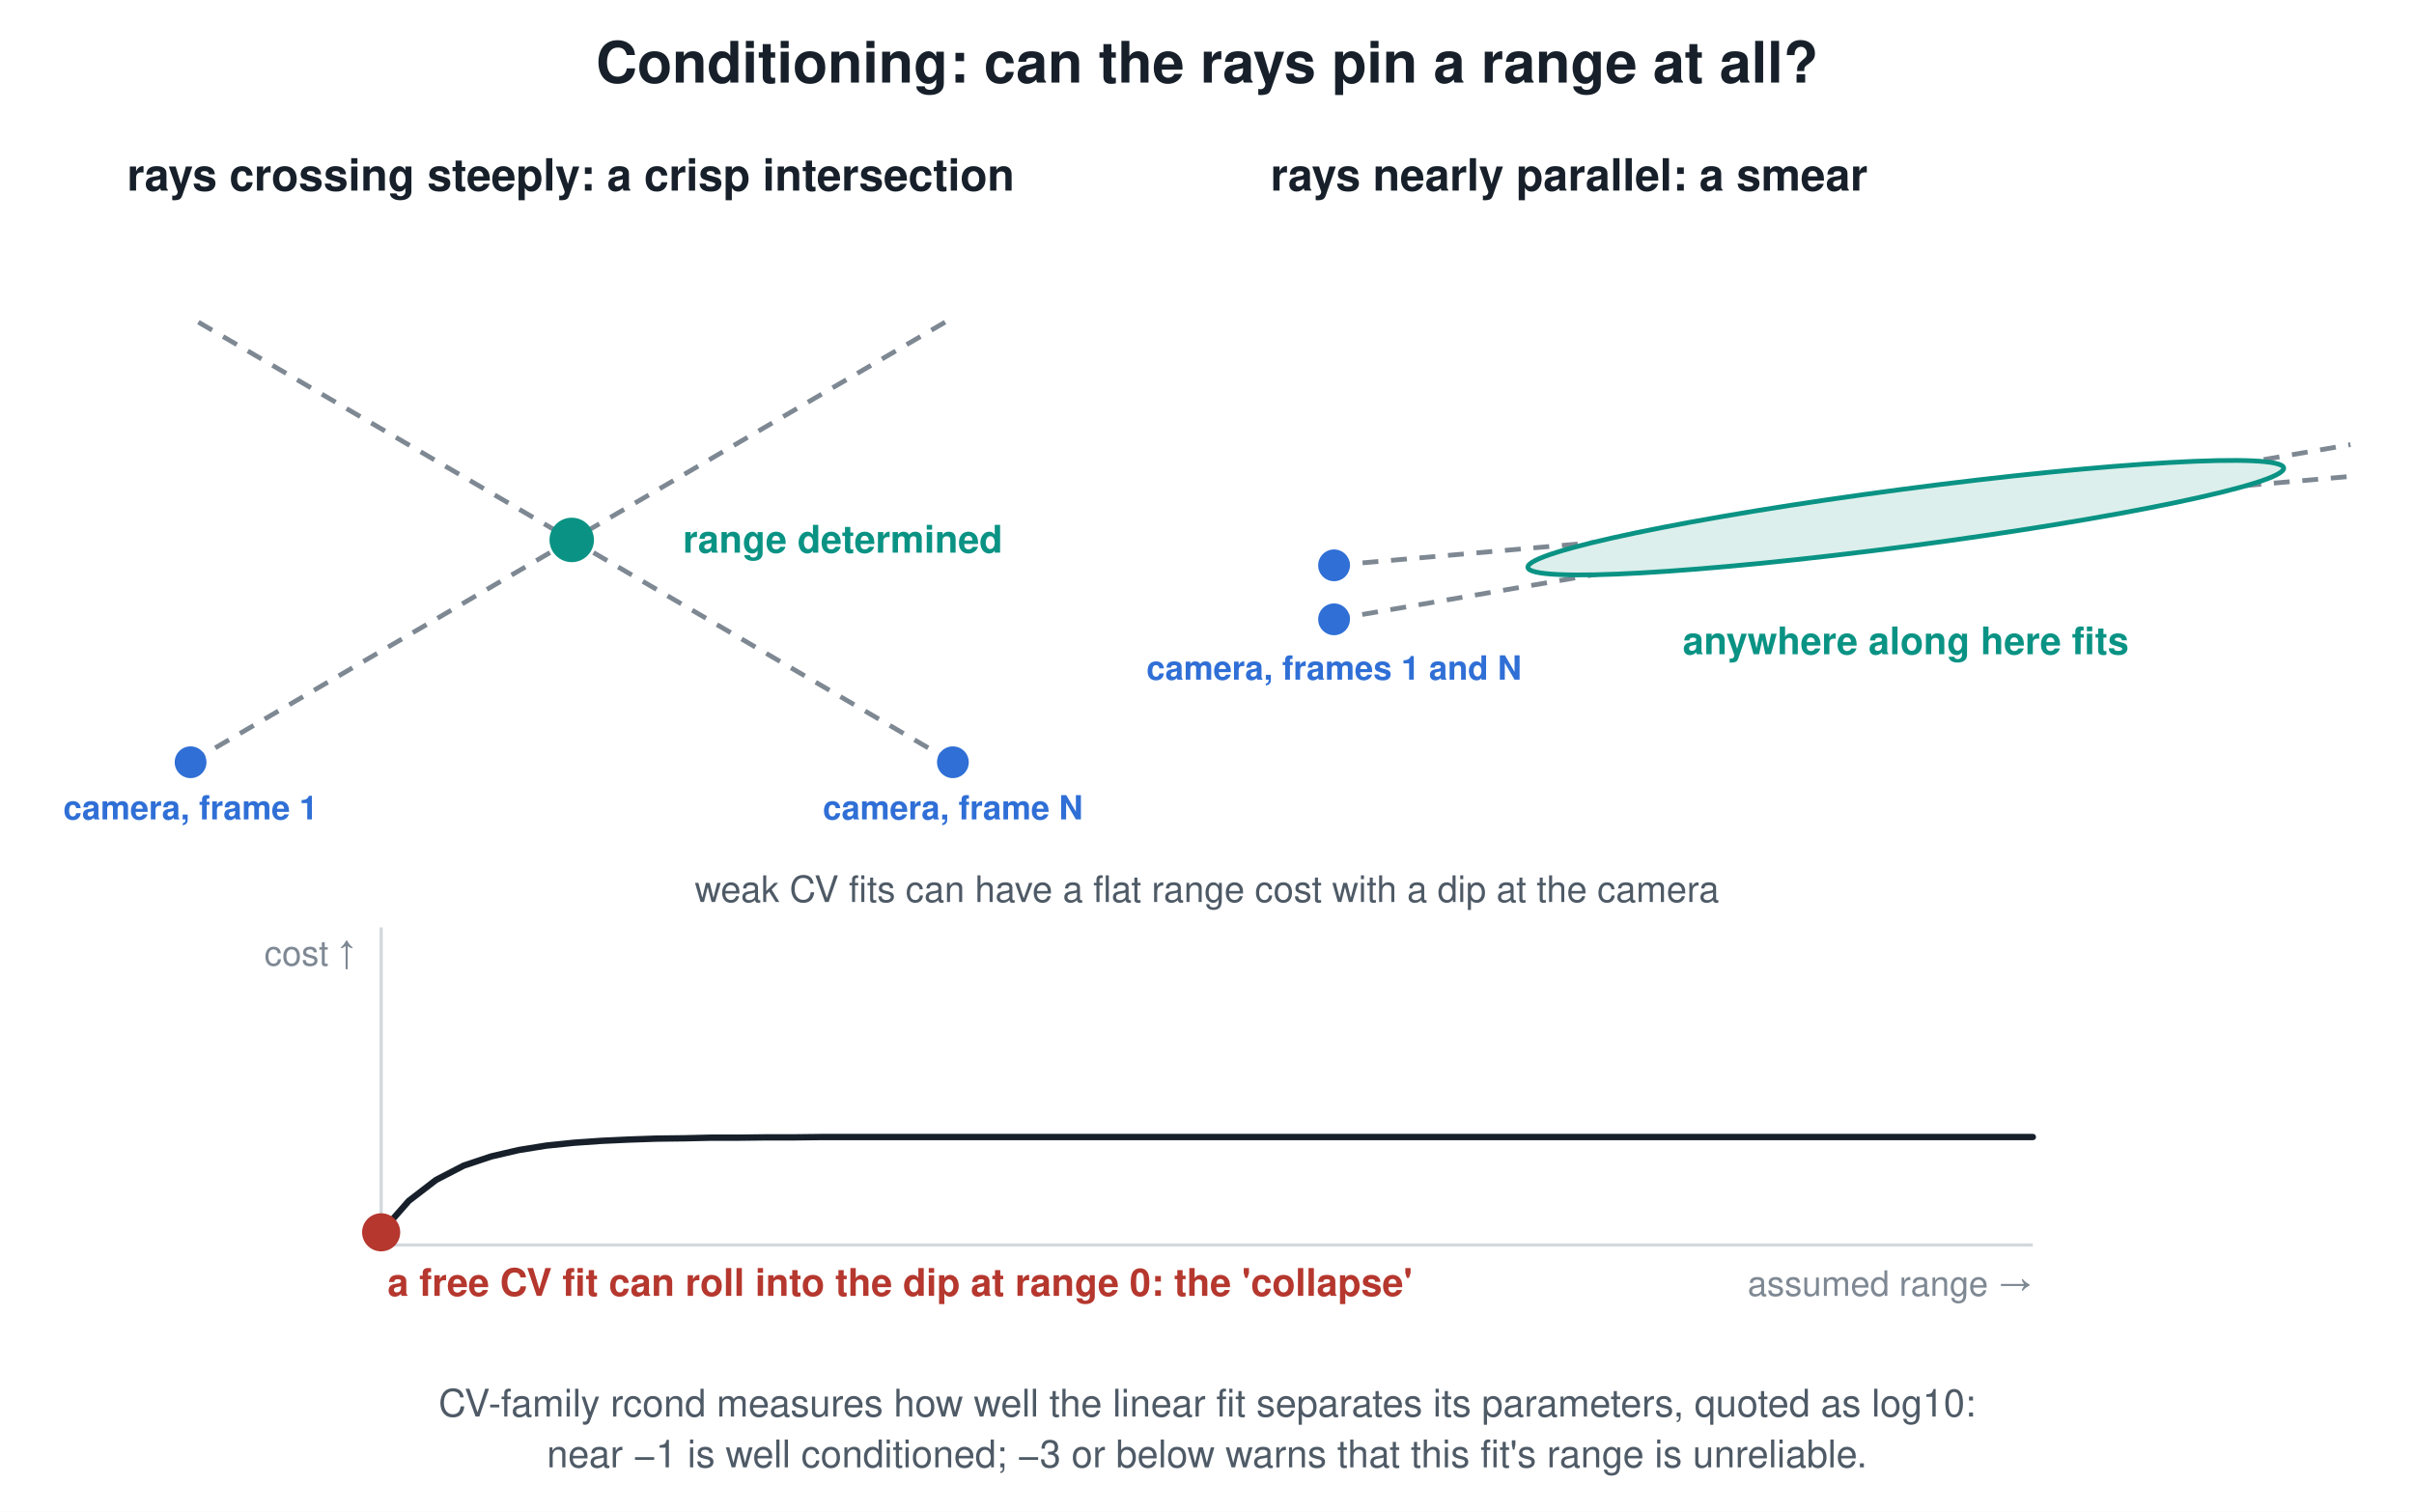
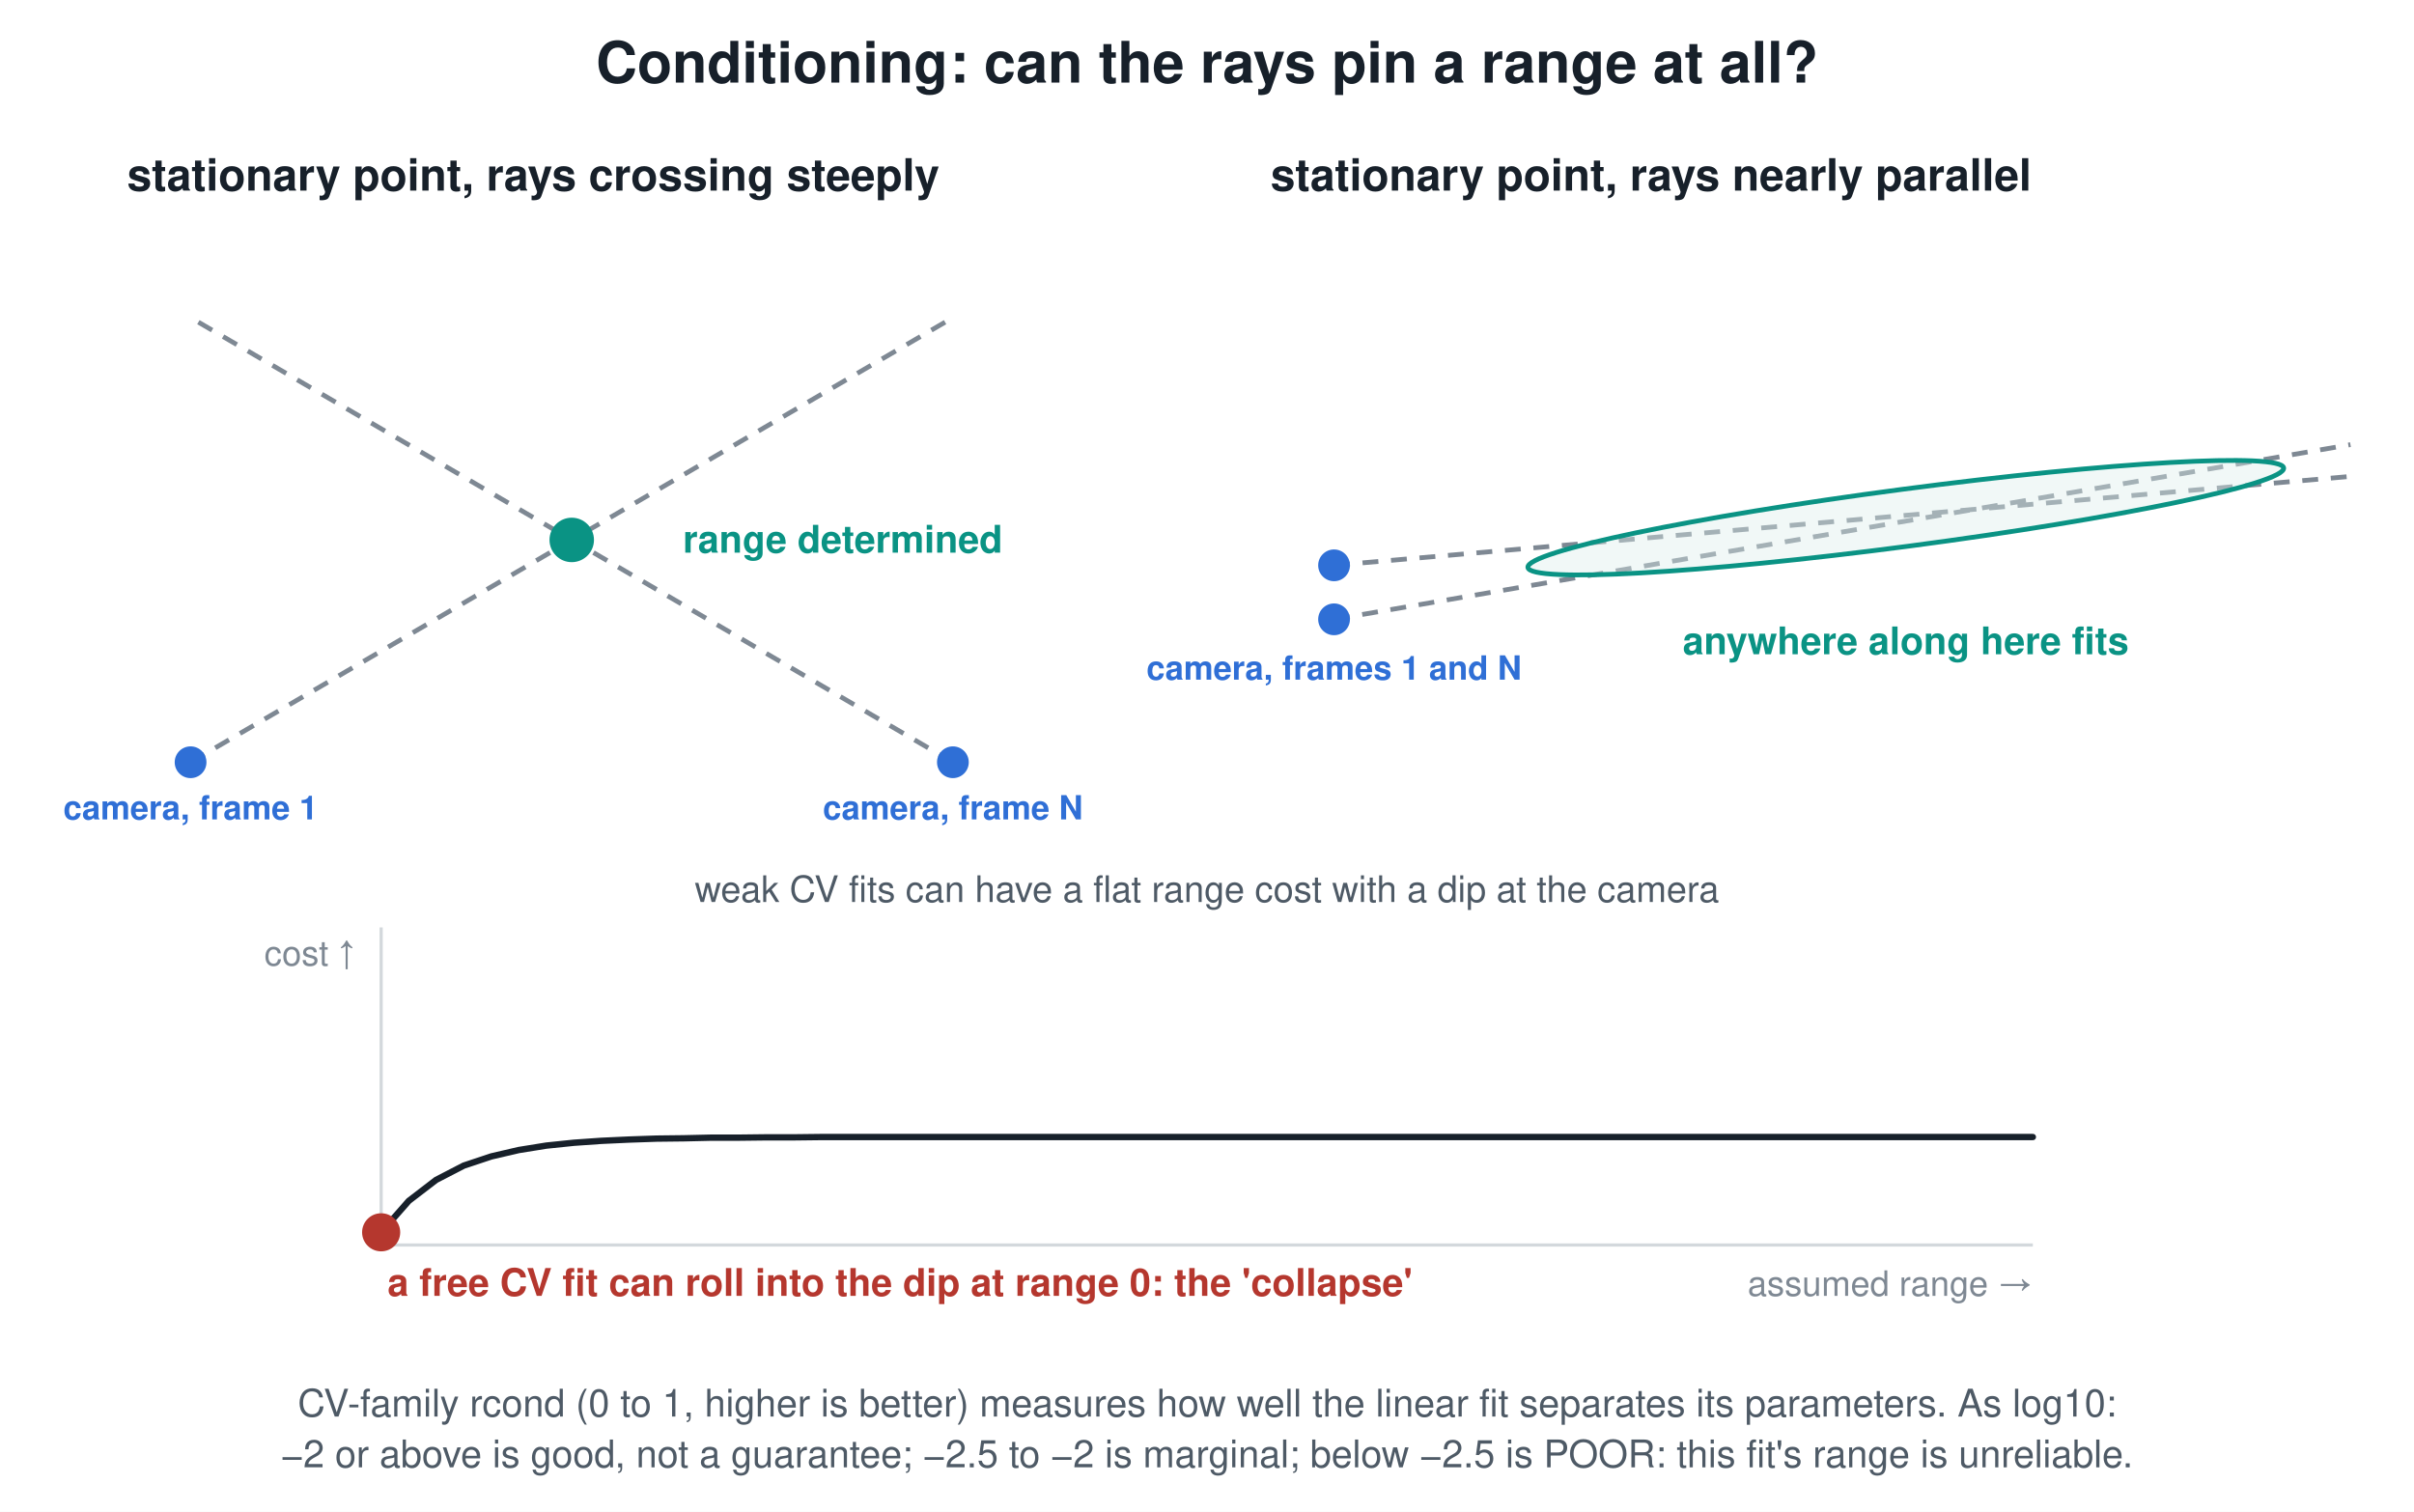
<svg xmlns="http://www.w3.org/2000/svg" width="760" height="476" viewBox="0 0 760 476" font-family="Helvetica, Arial, sans-serif">
  <rect width="760" height="476" fill="#FFFFFF" />
  <defs />
  <text x="380.0" y="26.0" font-family="Helvetica, Arial, sans-serif" font-size="18" font-weight="700" fill="#17202A" text-anchor="middle" style="">Conditioning: can the rays pin a range at all?</text>
-   <text x="40.0" y="60.0" font-family="Helvetica, Arial, sans-serif" font-size="14" font-weight="700" fill="#17202A" text-anchor="start" style="">rays crossing steeply: a crisp intersection</text>
-   <text x="400.0" y="60.0" font-family="Helvetica, Arial, sans-serif" font-size="14" font-weight="700" fill="#17202A" text-anchor="start" style="">rays nearly parallel: a smear</text>
+   <text x="40.0" y="60.0" font-family="Helvetica, Arial, sans-serif" font-size="14" font-weight="700" fill="#17202A" text-anchor="start" style="">stationary point, rays crossing steeply</text>
+   <text x="400.0" y="60.0" font-family="Helvetica, Arial, sans-serif" font-size="14" font-weight="700" fill="#17202A" text-anchor="start" style="">stationary point, rays nearly parallel</text>
  <line x1="60.0" y1="240.0" x2="300.0" y2="100.0" stroke="#7E8893" stroke-width="1.5" stroke-dasharray="5 4" />
  <line x1="300.0" y1="240.0" x2="60.0" y2="100.0" stroke="#7E8893" stroke-width="1.5" stroke-dasharray="5 4" />
  <circle cx="180.0" cy="170.0" r="7" fill="#0A9384" />
  <text x="215.0" y="174.0" font-family="Helvetica, Arial, sans-serif" font-size="12" font-weight="700" fill="#0A9384" text-anchor="start" style="paint-order:stroke;stroke:#FFFFFF;stroke-width:3px;stroke-linejoin:round;">range determined</text>
  <circle cx="60.0" cy="240.0" r="5" fill="#2F6FD6" />
  <text x="60.0" y="258.0" font-family="Helvetica, Arial, sans-serif" font-size="10.5" font-weight="700" fill="#2F6FD6" text-anchor="middle" style="paint-order:stroke;stroke:#FFFFFF;stroke-width:3px;stroke-linejoin:round;">camera, frame 1</text>
  <circle cx="300.0" cy="240.0" r="5" fill="#2F6FD6" />
  <text x="300.0" y="258.0" font-family="Helvetica, Arial, sans-serif" font-size="10.5" font-weight="700" fill="#2F6FD6" text-anchor="middle" style="paint-order:stroke;stroke:#FFFFFF;stroke-width:3px;stroke-linejoin:round;">camera, frame N</text>
  <line x1="420.0" y1="195.0" x2="740.0" y2="140.0" stroke="#7E8893" stroke-width="1.5" stroke-dasharray="5 4" />
  <line x1="420.0" y1="178.0" x2="740.0" y2="150.0" stroke="#7E8893" stroke-width="1.5" stroke-dasharray="5 4" />
  <circle cx="420.0" cy="195.0" r="5" fill="#2F6FD6" />
  <circle cx="420.0" cy="178.0" r="5" fill="#2F6FD6" />
  <text x="420.0" y="214.0" font-family="Helvetica, Arial, sans-serif" font-size="10.5" font-weight="700" fill="#2F6FD6" text-anchor="middle" style="paint-order:stroke;stroke:#FFFFFF;stroke-width:3px;stroke-linejoin:round;">camera, frames 1 and N</text>
-   <ellipse cx="600" cy="163" rx="120" ry="9" fill="#DDEFEC" stroke="#0A9384" stroke-width="1.5" transform="rotate(-7.5 600 163)" />
+   <ellipse cx="600" cy="163" rx="120" ry="9" fill="#DDEFEC" fill-opacity="0.4" stroke="#0A9384" stroke-width="1.5" transform="rotate(-7.5 600 163)" />
  <text x="600.0" y="206.0" font-family="Helvetica, Arial, sans-serif" font-size="12" font-weight="700" fill="#0A9384" text-anchor="middle" style="paint-order:stroke;stroke:#FFFFFF;stroke-width:3px;stroke-linejoin:round;">anywhere along here fits</text>
  <text x="380.0" y="284.0" font-family="Helvetica, Arial, sans-serif" font-size="11.5" font-weight="normal" fill="#4E5A66" text-anchor="middle" style="paint-order:stroke;stroke:#FFFFFF;stroke-width:3px;stroke-linejoin:round;">weak CV fits can have a flat range cost with a dip at the camera</text>
  <line x1="120.0" y1="392.0" x2="640.0" y2="392.0" stroke="#D3D8DC" stroke-width="1" />
  <line x1="120.0" y1="292.0" x2="120.0" y2="392.0" stroke="#D3D8DC" stroke-width="1" />
  <text x="640.0" y="408.0" font-family="Helvetica, Arial, sans-serif" font-size="11" font-weight="normal" fill="#7E8893" text-anchor="end" style="paint-order:stroke;stroke:#FFFFFF;stroke-width:3px;stroke-linejoin:round;">assumed range →</text>
  <text x="112.0" y="304.0" font-family="Helvetica, Arial, sans-serif" font-size="11" font-weight="normal" fill="#7E8893" text-anchor="end" style="paint-order:stroke;stroke:#FFFFFF;stroke-width:3px;stroke-linejoin:round;">cost ↑</text>
  <polyline points="120.0,388.0 128.7,378.1 137.3,371.5 146.0,367.0 154.7,364.1 163.3,362.1 172.0,360.7 180.7,359.8 189.3,359.2 198.0,358.8 206.7,358.5 215.3,358.4 224.0,358.2 232.7,358.2 241.3,358.1 250.0,358.1 258.7,358.0 267.3,358.0 276.0,358.0 284.7,358.0 293.3,358.0 302.0,358.0 310.7,358.0 319.3,358.0 328.0,358.0 336.7,358.0 345.3,358.0 354.0,358.0 362.7,358.0 371.3,358.0 380.0,358.0 388.7,358.0 397.3,358.0 406.0,358.0 414.7,358.0 423.3,358.0 432.0,358.0 440.7,358.0 449.3,358.0 458.0,358.0 466.7,358.0 475.3,358.0 484.0,358.0 492.7,358.0 501.3,358.0 510.0,358.0 518.7,358.0 527.3,358.0 536.0,358.0 544.7,358.0 553.3,358.0 562.0,358.0 570.7,358.0 579.3,358.0 588.0,358.0 596.7,358.0 605.3,358.0 614.0,358.0 622.7,358.0 631.3,358.0 640.0,358.0" fill="none" stroke="#17202A" stroke-width="2" stroke-linejoin="round" stroke-linecap="round" />
  <circle cx="120.0" cy="388.0" r="6" fill="#B5372E" />
  <text x="122.0" y="408.0" font-family="Helvetica, Arial, sans-serif" font-size="12" font-weight="700" fill="#B5372E" text-anchor="start" style="paint-order:stroke;stroke:#FFFFFF;stroke-width:3px;stroke-linejoin:round;">a free CV fit can roll into the dip at range 0: the 'collapse'</text>
-   <text x="380.0" y="446.0" font-family="Helvetica, Arial, sans-serif" font-size="12" font-weight="normal" fill="#4E5A66" text-anchor="middle" style="paint-order:stroke;stroke:#FFFFFF;stroke-width:3px;stroke-linejoin:round;">CV-family rcond measures how well the linear fit separates its parameters, quoted as log10:</text>
-   <text x="380.0" y="462.0" font-family="Helvetica, Arial, sans-serif" font-size="12" font-weight="normal" fill="#4E5A66" text-anchor="middle" style="paint-order:stroke;stroke:#FFFFFF;stroke-width:3px;stroke-linejoin:round;">near −1 is well conditioned; −3 or below warns that this fit's range is unreliable.</text>
+   <text x="380.0" y="446.0" font-family="Helvetica, Arial, sans-serif" font-size="12" font-weight="normal" fill="#4E5A66" text-anchor="middle" style="paint-order:stroke;stroke:#FFFFFF;stroke-width:3px;stroke-linejoin:round;">CV-family rcond (0 to 1, higher is better) measures how well the linear fit separates its parameters. As log10:</text>
+   <text x="380.0" y="462.0" font-family="Helvetica, Arial, sans-serif" font-size="12" font-weight="normal" fill="#4E5A66" text-anchor="middle" style="paint-order:stroke;stroke:#FFFFFF;stroke-width:3px;stroke-linejoin:round;">−2 or above is good, not a guarantee; −2.5 to −2 is marginal; below −2.5 is POOR: this fit's range is unreliable.</text>
</svg>
